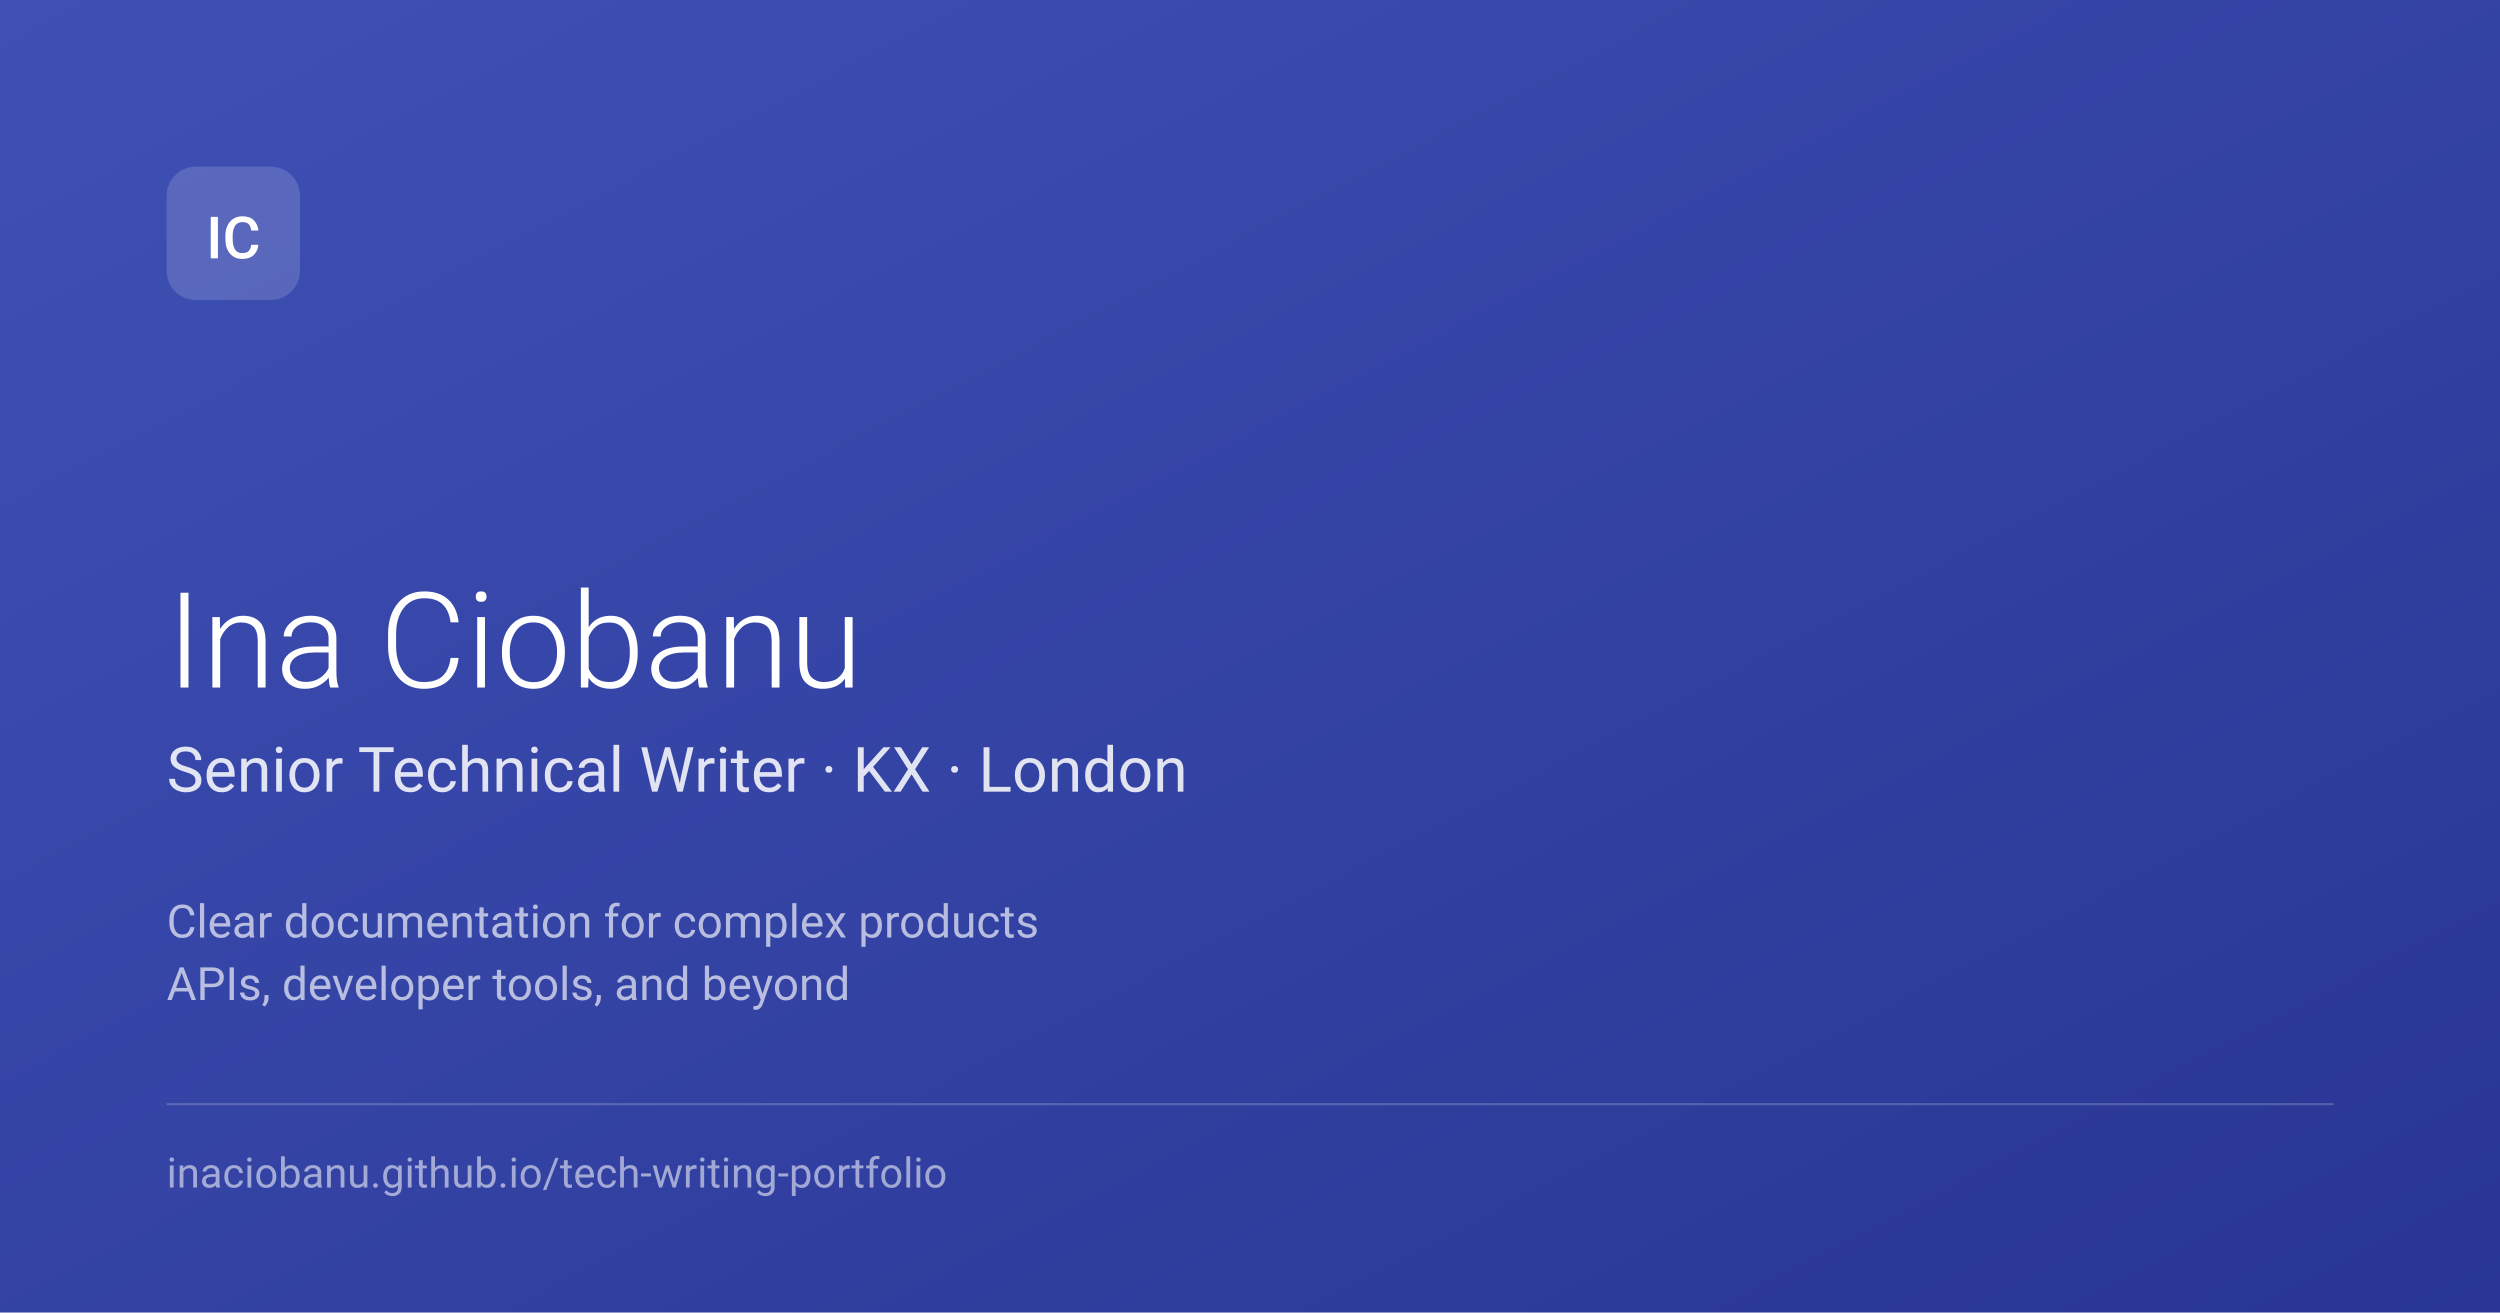
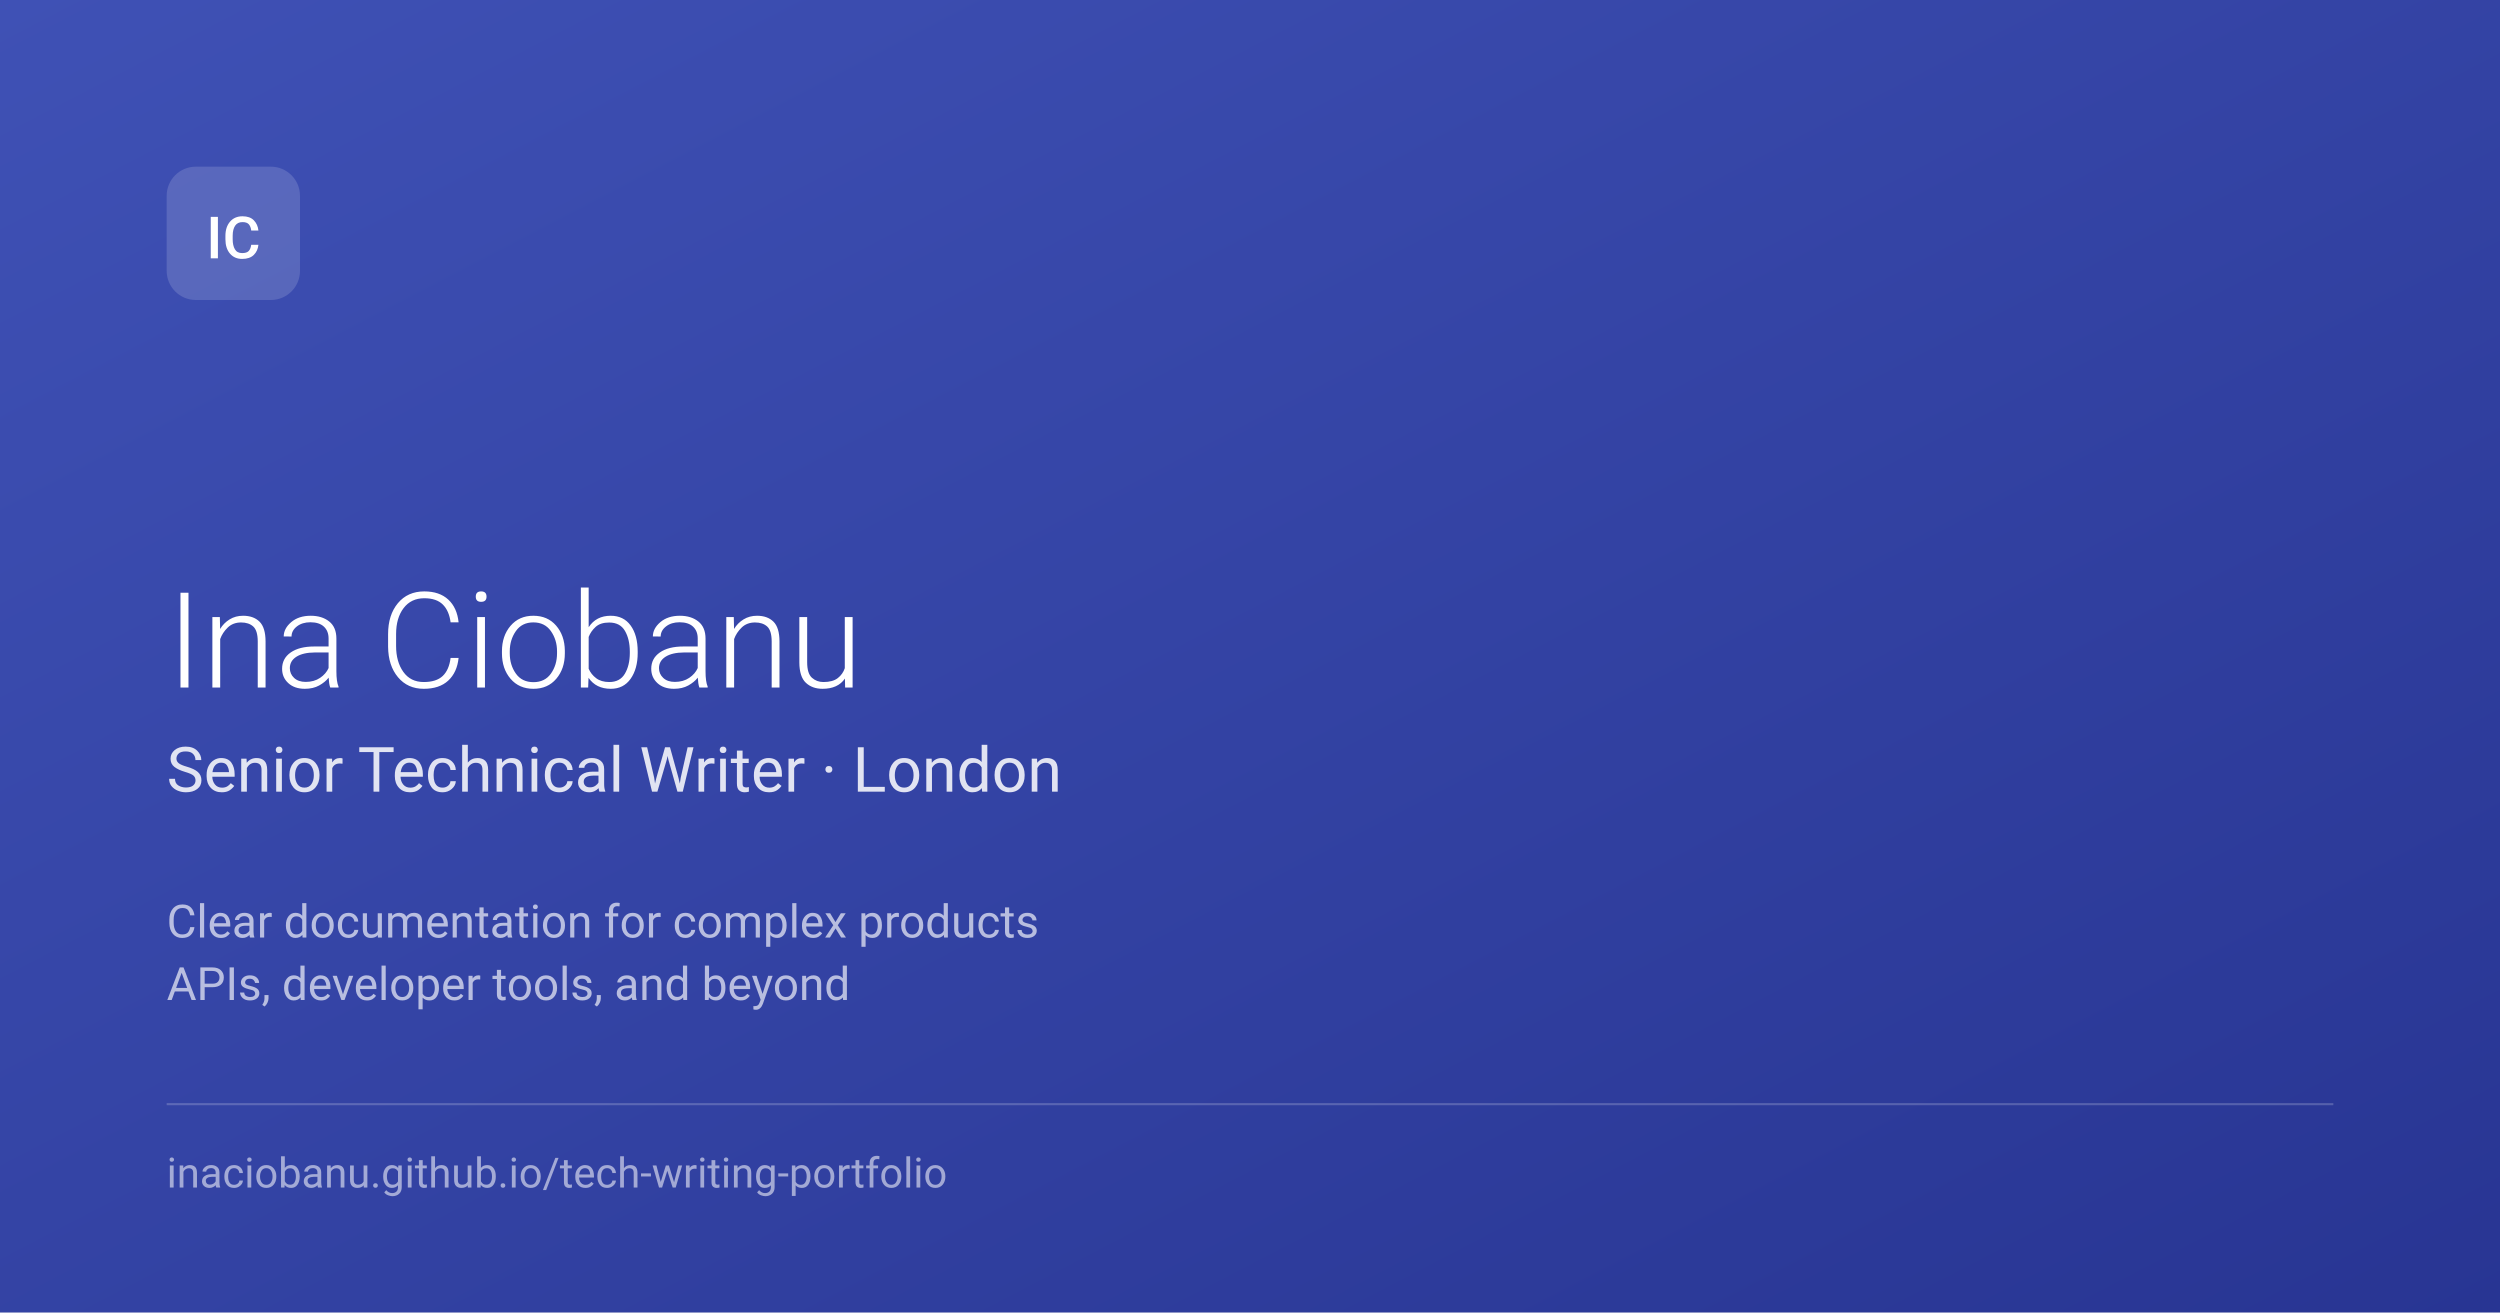
<svg xmlns="http://www.w3.org/2000/svg" viewBox="0 0 1200 630" font-family="Roboto, -apple-system, Arial, sans-serif">
  <defs>
    <linearGradient id="bg" x1="0%" y1="0%" x2="100%" y2="100%">
      <stop offset="0%" stop-color="#3f51b5" />
      <stop offset="100%" stop-color="#283593" />
    </linearGradient>
  </defs>
  <rect width="1200" height="630" fill="url(#bg)" />
  <rect x="80" y="80" width="64" height="64" rx="14" fill="rgba(255,255,255,0.15)" />
  <text x="112" y="124" font-size="28" font-weight="500" fill="#ffffff" text-anchor="middle">IC</text>
  <text x="80" y="330" font-size="64" font-weight="300" fill="#ffffff">Ina Ciobanu</text>
-   <text x="80" y="380" font-size="30" font-weight="400" fill="rgba(255,255,255,0.85)">Senior Technical Writer · KX · London</text>
+   <text x="80" y="380" font-size="30" font-weight="400" fill="rgba(255,255,255,0.85)">Senior Technical Writer · London</text>
  <text x="80" y="450" font-size="22" font-weight="400" fill="rgba(255,255,255,0.65)">Clear documentation for complex products</text>
  <text x="80" y="480" font-size="22" font-weight="400" fill="rgba(255,255,255,0.65)">APIs, developer tools, and beyond</text>
  <line x1="80" y1="530" x2="1120" y2="530" stroke="rgba(255,255,255,0.2)" stroke-width="1" />
  <text x="80" y="570" font-size="20" fill="rgba(255,255,255,0.55)">inaciobanu.github.io/tech-writing-portfolio</text>
</svg>
